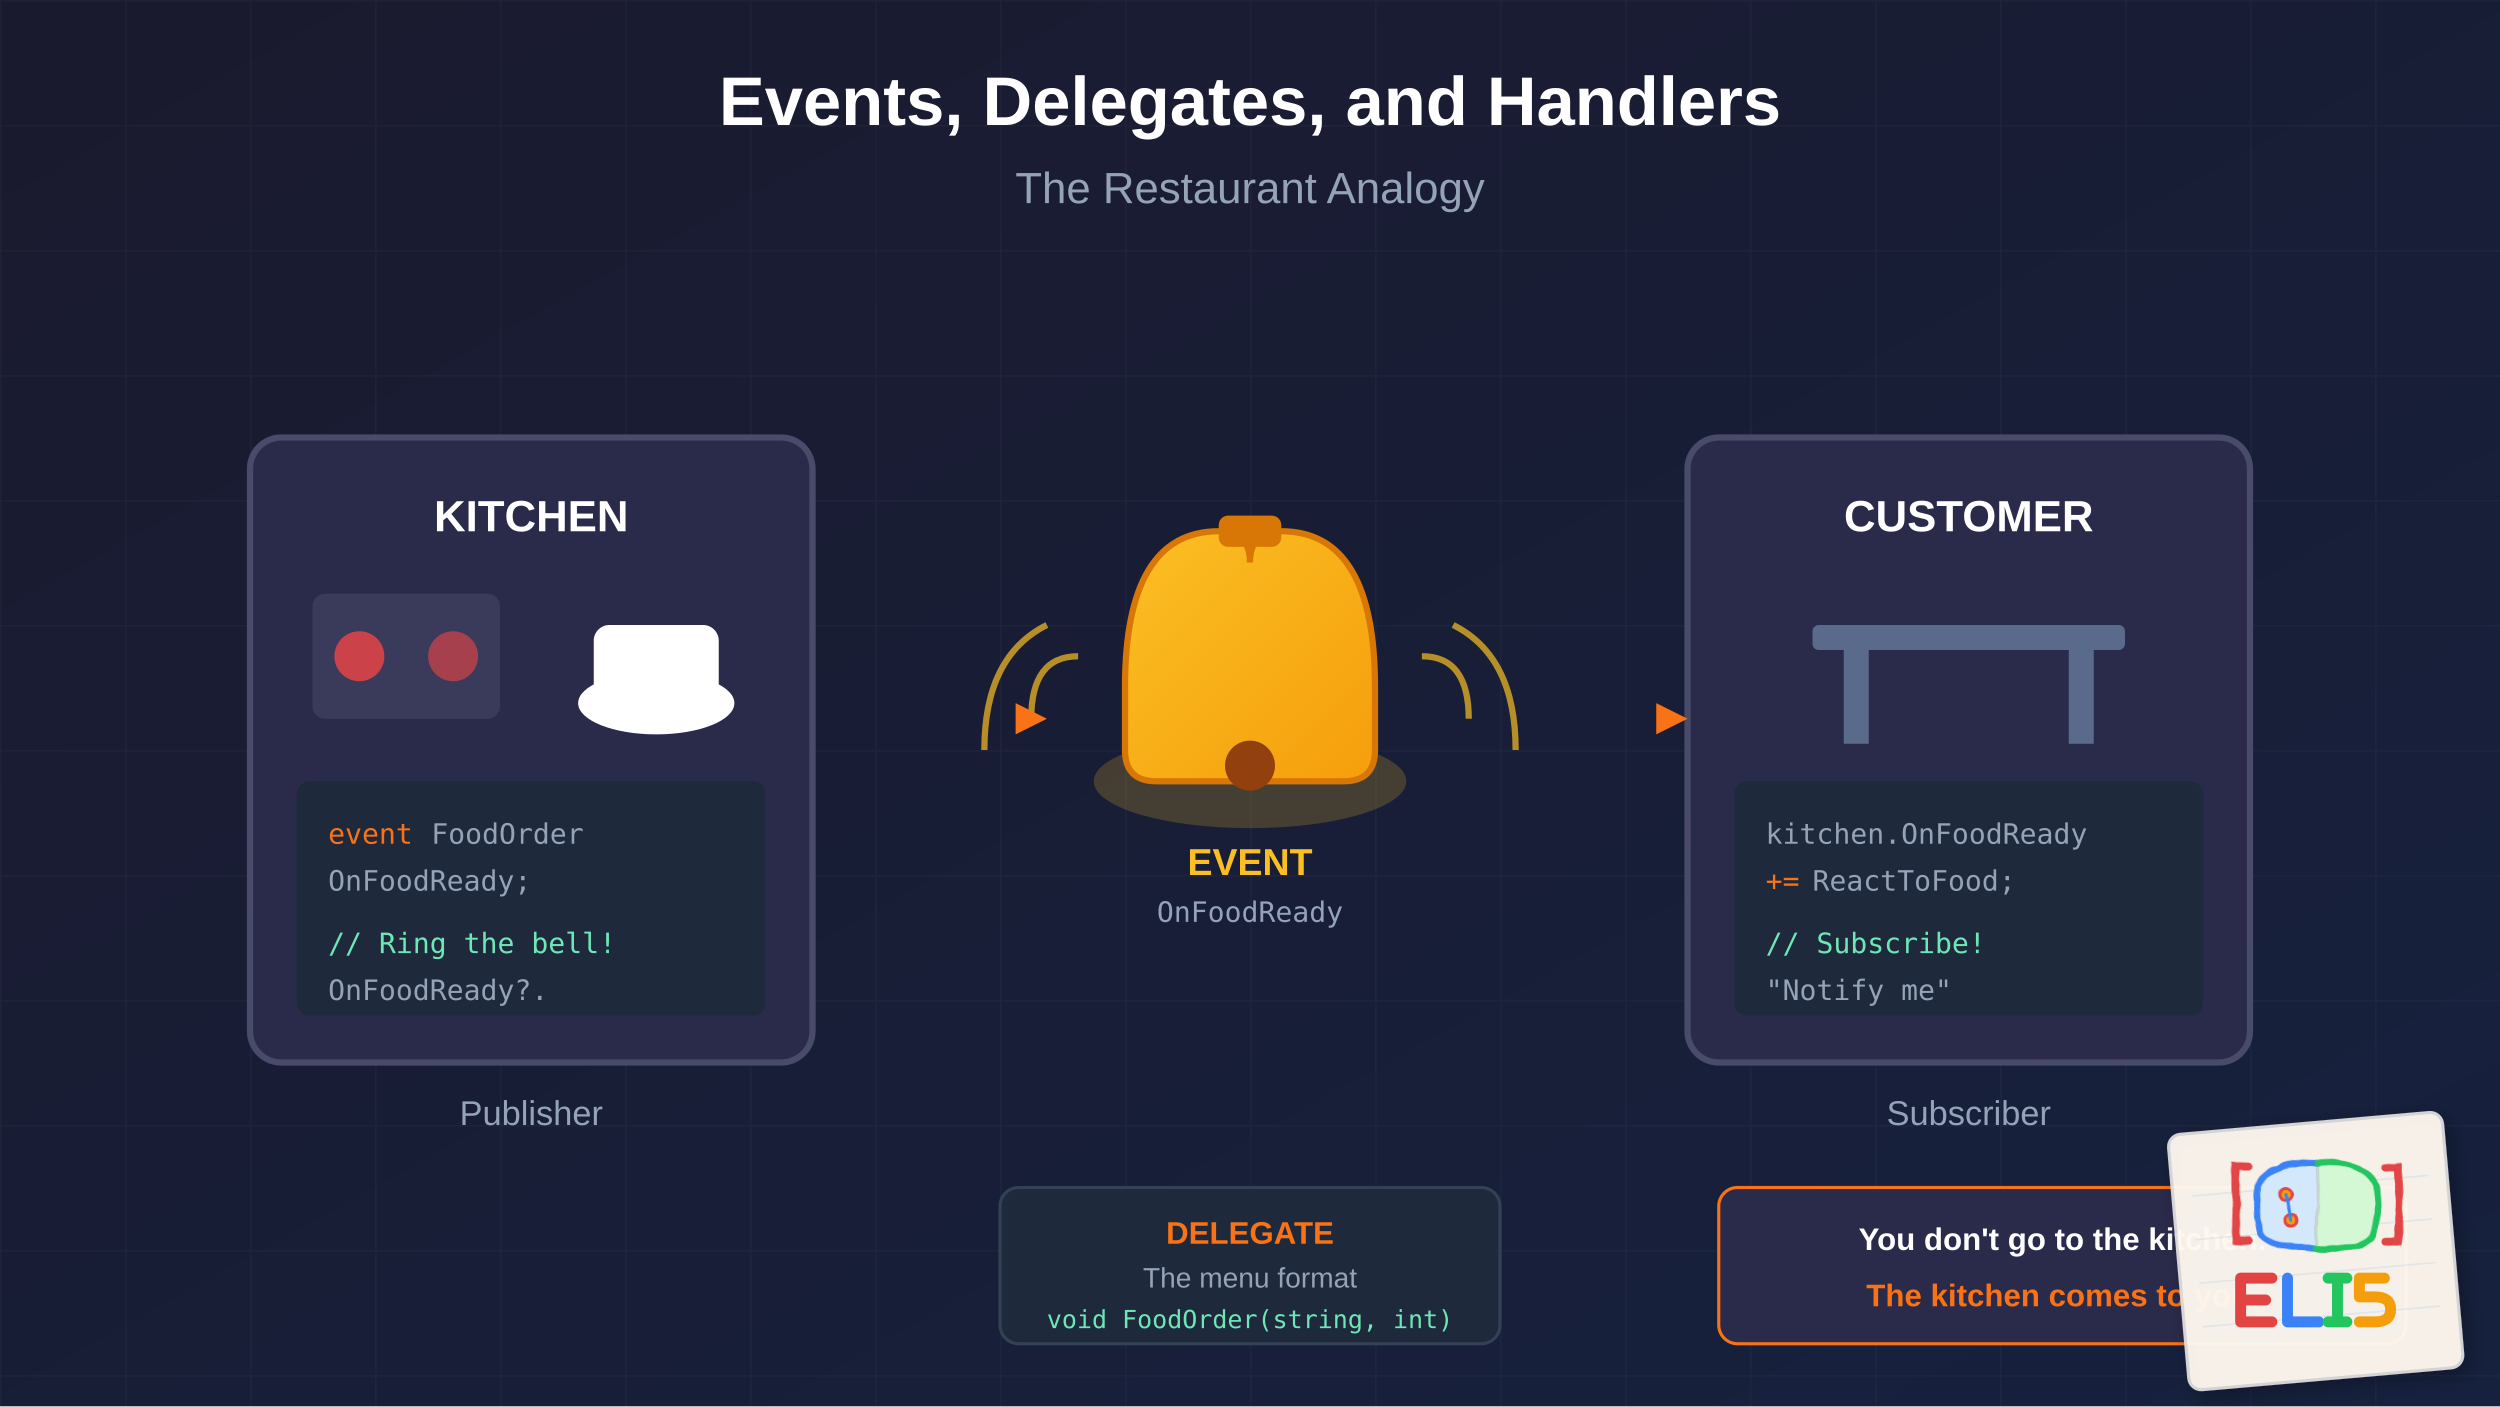
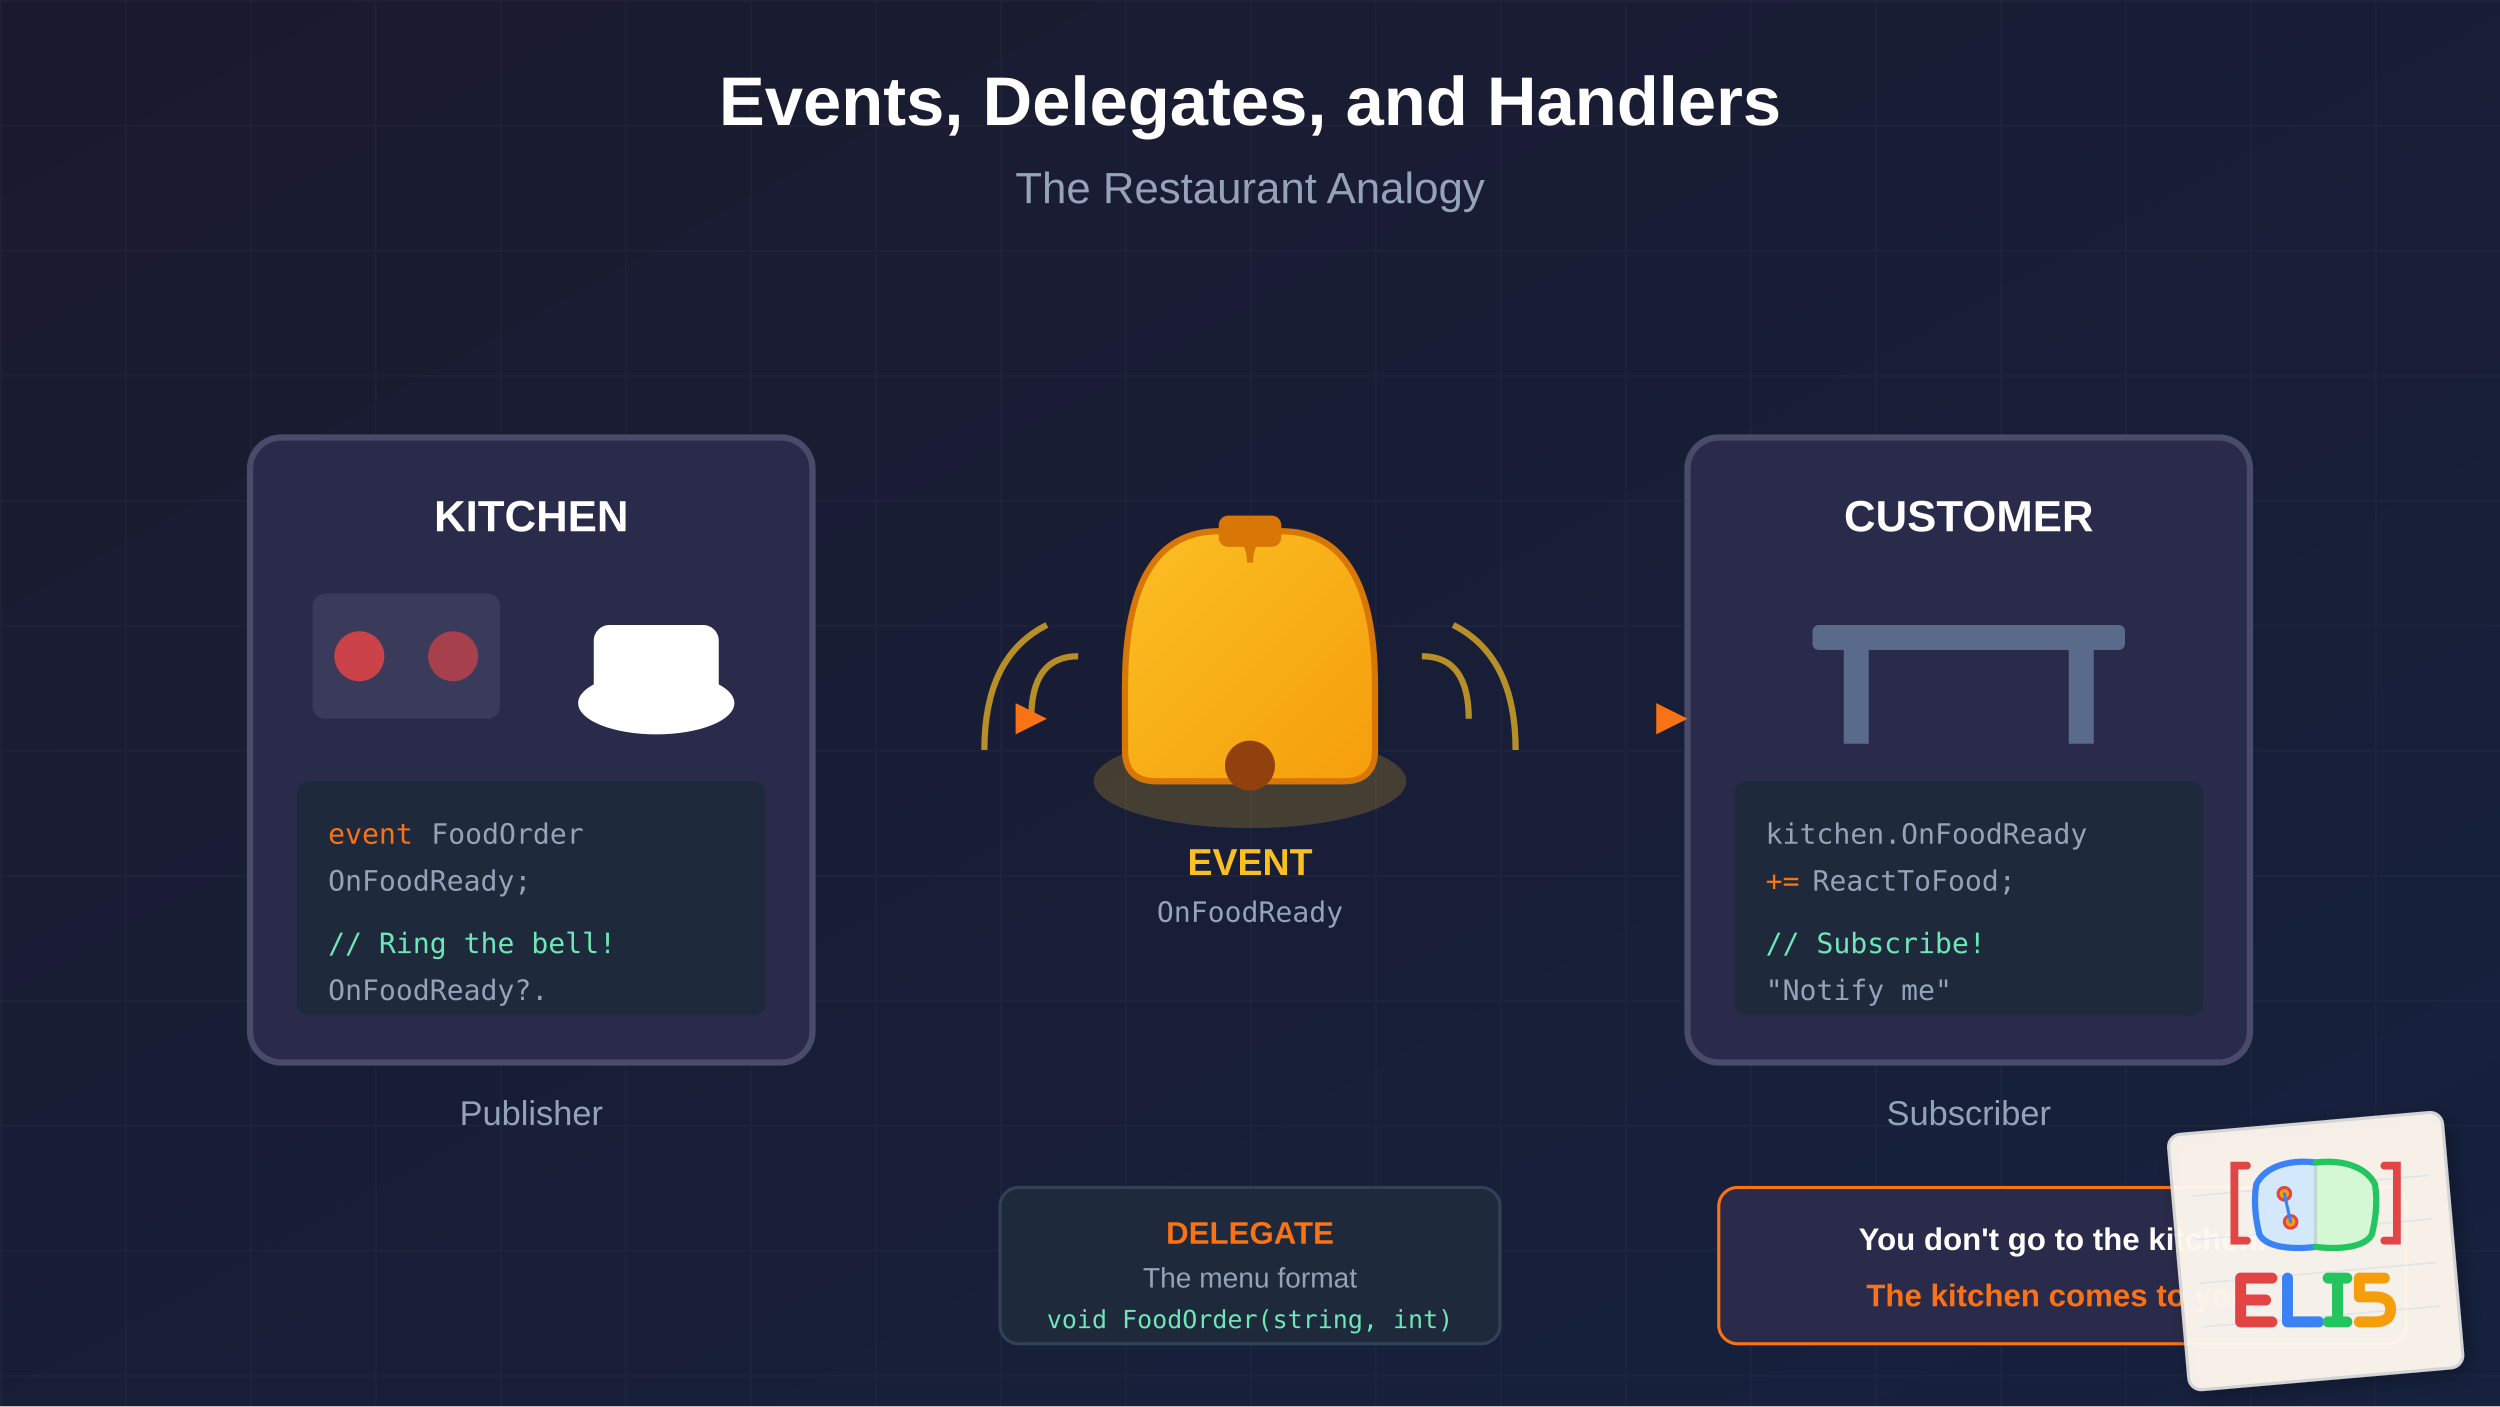
<svg xmlns="http://www.w3.org/2000/svg" viewBox="0 0 800 450">
  <defs>
    <linearGradient id="bgGrad" x1="0%" y1="0%" x2="100%" y2="100%">
      <stop offset="0%" style="stop-color:#1a1a2e" />
      <stop offset="100%" style="stop-color:#16213e" />
    </linearGradient>
    <linearGradient id="orangeGrad" x1="0%" y1="0%" x2="100%" y2="100%">
      <stop offset="0%" style="stop-color:#f97316" />
      <stop offset="100%" style="stop-color:#fb923c" />
    </linearGradient>
    <linearGradient id="bellGrad" x1="0%" y1="0%" x2="100%" y2="100%">
      <stop offset="0%" style="stop-color:#fbbf24" />
      <stop offset="100%" style="stop-color:#f59e0b" />
    </linearGradient>
    <filter id="eli5_crayon" x="-5%" y="-5%" width="110%" height="110%">
      <feTurbulence type="turbulence" baseFrequency="0.04" numOctaves="4" seed="2" result="noise" />
      <feDisplacementMap in="SourceGraphic" in2="noise" scale="2" xChannelSelector="R" yChannelSelector="G" />
    </filter>
    <filter id="eli5_shadow" x="-10%" y="-10%" width="130%" height="130%">
      <feDropShadow dx="2" dy="2" stdDeviation="3" flood-color="#000" flood-opacity="0.3" />
    </filter>
  </defs>
  <rect width="800" height="450" fill="url(#bgGrad)" />
  <g opacity="0.03">
    <pattern id="grid" width="40" height="40" patternUnits="userSpaceOnUse">
      <path d="M 40 0 L 0 0 0 40" fill="none" stroke="#fff" stroke-width="1" />
    </pattern>
    <rect width="800" height="450" fill="url(#grid)" />
  </g>
  <text x="400" y="40" font-family="Arial, sans-serif" font-size="22" fill="#fff" text-anchor="middle" font-weight="bold">
    Events, Delegates, and Handlers
  </text>
  <text x="400" y="65" font-family="Arial, sans-serif" font-size="14" fill="#94a3b8" text-anchor="middle">
    The Restaurant Analogy
  </text>
  <g transform="translate(80, 140)">
    <rect x="0" y="0" width="180" height="200" rx="10" fill="#2a2a4a" stroke="#4a4a6a" stroke-width="2" />
    <text x="90" y="30" font-family="Arial, sans-serif" font-size="14" fill="#fff" text-anchor="middle" font-weight="bold">KITCHEN</text>
    <rect x="20" y="50" width="60" height="40" rx="4" fill="#3a3a5a" />
    <circle cx="35" cy="70" r="8" fill="#ef4444" opacity="0.8" />
    <circle cx="65" cy="70" r="8" fill="#ef4444" opacity="0.6" />
    <g transform="translate(100, 50)">
      <ellipse cx="30" cy="35" rx="25" ry="10" fill="#fff" />
      <rect x="10" y="10" width="40" height="25" rx="5" fill="#fff" />
    </g>
    <rect x="15" y="110" width="150" height="75" rx="4" fill="#1e293b" />
    <text x="25" y="130" font-family="monospace" font-size="9" fill="#f97316">event</text>
    <text x="58" y="130" font-family="monospace" font-size="9" fill="#94a3b8">FoodOrder</text>
    <text x="25" y="145" font-family="monospace" font-size="9" fill="#94a3b8">OnFoodReady;</text>
    <text x="25" y="165" font-family="monospace" font-size="9" fill="#6ee7b7">// Ring the bell!</text>
    <text x="25" y="180" font-family="monospace" font-size="9" fill="#94a3b8">OnFoodReady?.</text>
  </g>
  <text x="170" y="360" font-family="Arial, sans-serif" font-size="11" fill="#94a3b8" text-anchor="middle">Publisher</text>
  <g transform="translate(330, 160)">
    <ellipse cx="70" cy="90" rx="50" ry="15" fill="#fbbf24" opacity="0.2" />
    <path d="M70,20 Q70,10 60,10 Q30,10 30,60 L30,80 Q30,90 40,90 L100,90 Q110,90 110,80 L110,60 Q110,10 80,10 Q70,10 70,20" fill="url(#bellGrad)" stroke="#d97706" stroke-width="2" />
    <circle cx="70" cy="85" r="8" fill="#92400e" />
    <rect x="60" y="5" width="20" height="10" rx="3" fill="#d97706" />
    <g stroke="#fbbf24" stroke-width="2" fill="none" opacity="0.7">
      <path d="M125,50 Q140,50 140,70" />
      <path d="M135,40 Q155,50 155,80" />
      <path d="M15,50 Q0,50 0,70" />
      <path d="M5,40 Q-15,50 -15,80" />
    </g>
    <text x="70" y="120" font-family="Arial, sans-serif" font-size="12" fill="#fbbf24" text-anchor="middle" font-weight="bold">EVENT</text>
    <text x="70" y="135" font-family="monospace" font-size="9" fill="#94a3b8" text-anchor="middle">OnFoodReady</text>
  </g>
  <g transform="translate(540, 140)">
    <rect x="0" y="0" width="180" height="200" rx="10" fill="#2a2a4a" stroke="#4a4a6a" stroke-width="2" />
    <text x="90" y="30" font-family="Arial, sans-serif" font-size="14" fill="#fff" text-anchor="middle" font-weight="bold">CUSTOMER</text>
    <rect x="40" y="60" width="100" height="8" rx="2" fill="#5a6a8a" />
    <rect x="50" y="68" width="8" height="30" fill="#5a6a8a" />
    <rect x="122" y="68" width="8" height="30" fill="#5a6a8a" />
    <rect x="15" y="110" width="150" height="75" rx="4" fill="#1e293b" />
    <text x="25" y="130" font-family="monospace" font-size="9" fill="#94a3b8">kitchen.OnFoodReady</text>
    <text x="25" y="145" font-family="monospace" font-size="9" fill="#f97316">+=</text>
    <text x="40" y="145" font-family="monospace" font-size="9" fill="#94a3b8">ReactToFood;</text>
    <text x="25" y="165" font-family="monospace" font-size="9" fill="#6ee7b7">// Subscribe!</text>
    <text x="25" y="180" font-family="monospace" font-size="9" fill="#94a3b8">"Notify me"</text>
  </g>
  <text x="630" y="360" font-family="Arial, sans-serif" font-size="11" fill="#94a3b8" text-anchor="middle">Subscriber</text>
  <g transform="translate(260, 230)">
    <path d="M0,0 L60,0" stroke="url(#orangeGrad)" stroke-width="3" fill="none" />
    <polygon points="65,-5 65,5 75,0" fill="#f97316" />
  </g>
  <g transform="translate(465, 230)">
    <path d="M0,0 L60,0" stroke="url(#orangeGrad)" stroke-width="3" fill="none" />
    <polygon points="65,-5 65,5 75,0" fill="#f97316" />
  </g>
  <g transform="translate(320, 380)">
    <rect x="0" y="0" width="160" height="50" rx="6" fill="#1e293b" stroke="#334155" stroke-width="1" />
    <text x="80" y="18" font-family="Arial, sans-serif" font-size="10" fill="#f97316" text-anchor="middle" font-weight="bold">DELEGATE</text>
    <text x="80" y="32" font-family="Arial, sans-serif" font-size="9" fill="#94a3b8" text-anchor="middle">The menu format</text>
    <text x="80" y="45" font-family="monospace" font-size="8" fill="#6ee7b7" text-anchor="middle">void FoodOrder(string, int)</text>
  </g>
  <g transform="translate(550, 380)">
    <rect x="0" y="0" width="220" height="50" rx="6" fill="#2a2a4a" stroke="#f97316" stroke-width="1" />
    <text x="110" y="20" font-family="Arial, sans-serif" font-size="10" fill="#fff" text-anchor="middle" font-weight="bold">You don't go to the kitchen.</text>
    <text x="110" y="38" font-family="Arial, sans-serif" font-size="10" fill="#f97316" text-anchor="middle" font-weight="bold">The kitchen comes to you.</text>
  </g>
  <g transform="translate(695, 355)">
    <g filter="url(#eli5_shadow)">
      <g transform="rotate(-5, 50, 45)">
        <rect x="2" y="4" width="88" height="82" rx="4" fill="#FFF9F0" stroke="#DDD" stroke-width="1" opacity="0.95" />
        <line x1="8" y1="24" x2="84" y2="24" stroke="#89B4D6" stroke-width="0.5" opacity="0.2" />
        <line x1="8" y1="38" x2="84" y2="38" stroke="#89B4D6" stroke-width="0.5" opacity="0.2" />
        <line x1="8" y1="52" x2="84" y2="52" stroke="#89B4D6" stroke-width="0.5" opacity="0.2" />
        <line x1="8" y1="66" x2="84" y2="66" stroke="#89B4D6" stroke-width="0.5" opacity="0.2" />
      </g>
-       <g filter="url(#eli5_crayon)" transform="translate(46, 30)">
+       <g transform="translate(46, 30)">
        <g stroke="#E24444" fill="none" stroke-width="2.5" stroke-linecap="round">
          <polyline points="-22,-12 -26,-12 -26,12 -22,12" />
        </g>
        <g stroke="#E24444" fill="none" stroke-width="2.5" stroke-linecap="round">
          <polyline points="22,-12 26,-12 26,12 22,12" />
        </g>
        <path d="M 0,-13 C -8,-14 -16,-12 -19,-6 C -20,0 -19,6 -18,10 C -16,14 -8,15 0,14" fill="#D4E8FC" stroke="#3B82F6" stroke-width="2" stroke-linecap="round" />
        <path d="M 0,-13 C 8,-14 16,-12 19,-6 C 20,0 19,6 18,10 C 16,14 8,15 0,14" fill="#D4F8D4" stroke="#22C55E" stroke-width="2" stroke-linecap="round" />
        <line x1="0" y1="-12" x2="0" y2="13" stroke="#999" stroke-width="1" opacity="0.3" />
        <circle cx="-10" cy="-3" r="2" fill="#F59E0B" stroke="#E24444" stroke-width="1" />
        <circle cx="-8" cy="6" r="2" fill="#F59E0B" stroke="#E24444" stroke-width="1" />
        <line x1="-10" y1="-3" x2="-8" y2="6" stroke="#3B82F6" stroke-width="1" stroke-linecap="round" />
      </g>
    </g>
    <g stroke-width="3.5" stroke-linecap="round" stroke-linejoin="round" fill="none">
      <path d="M22,54 V68 M22,54 H32 M22,61 H30 M22,68 H32" stroke="#E24444" />
      <path d="M37,54 V68 H47" stroke="#3B82F6" />
      <path d="M50,54 H56 M53,54 V68 M50,68 H56" stroke="#22C55E" />
      <path d="M68,54 H60 V60 H65 Q70,60 70,64 Q70,68 65,68 H60" stroke="#F59E0B" />
    </g>
  </g>
</svg>
